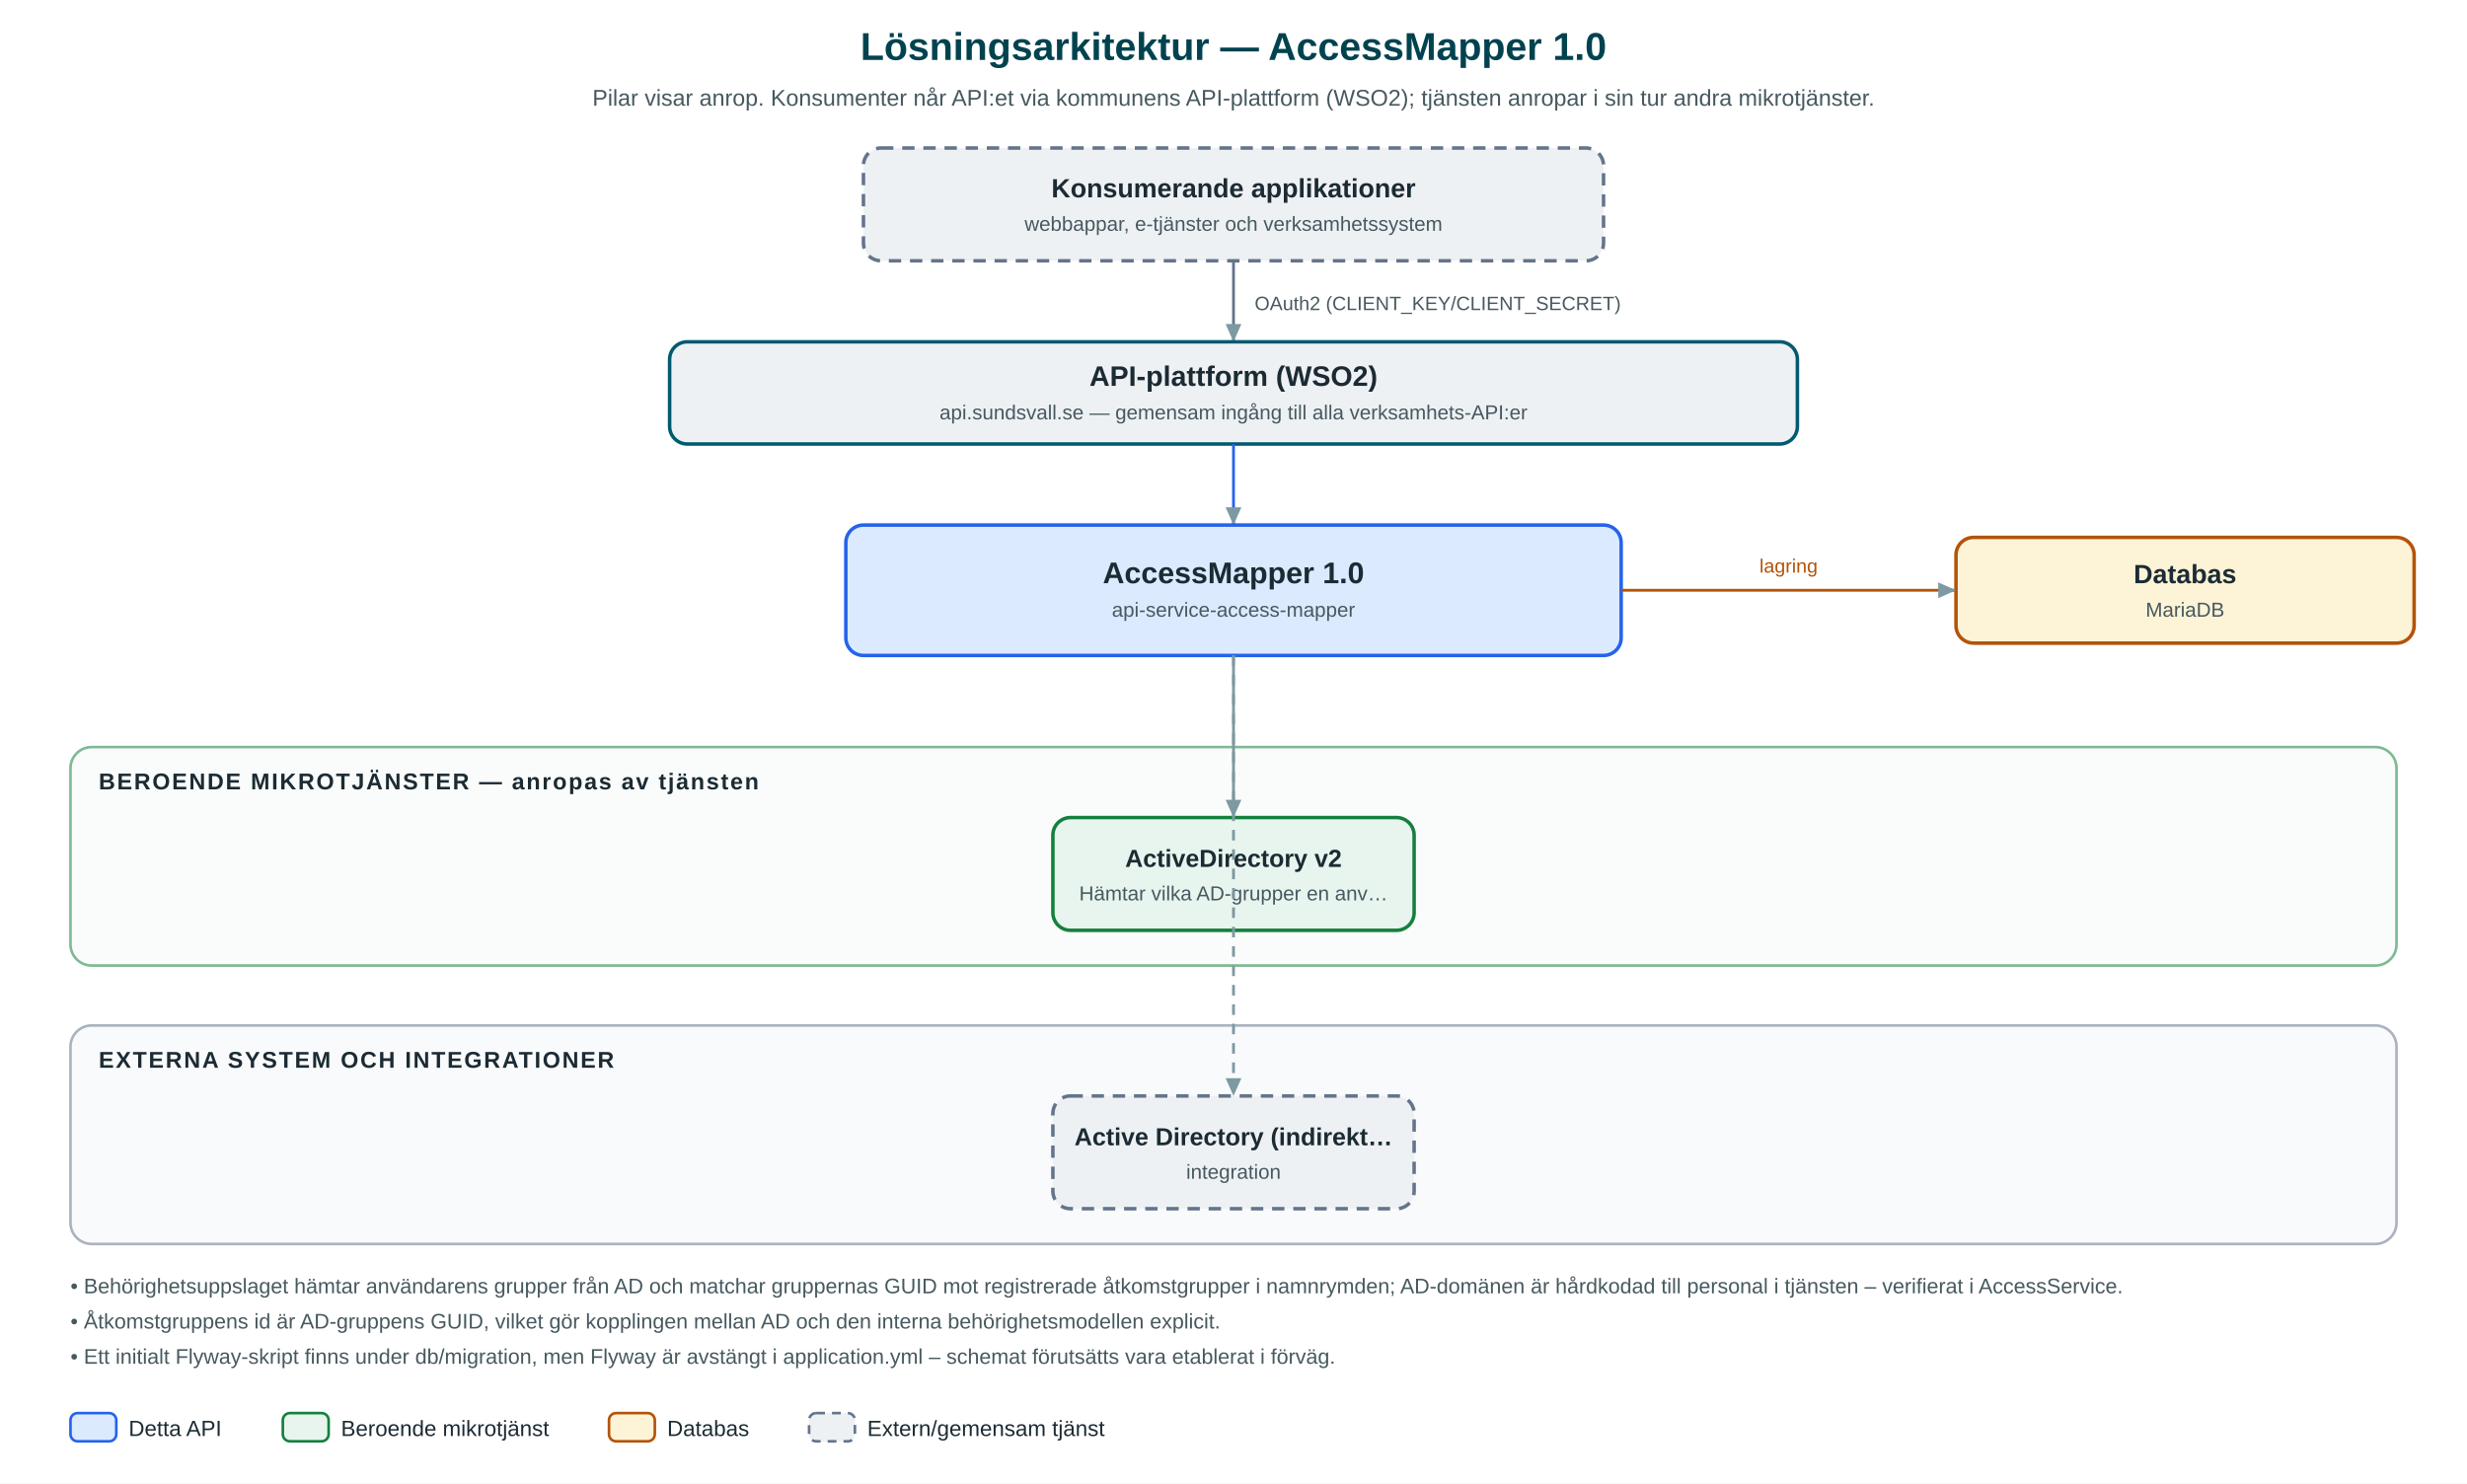
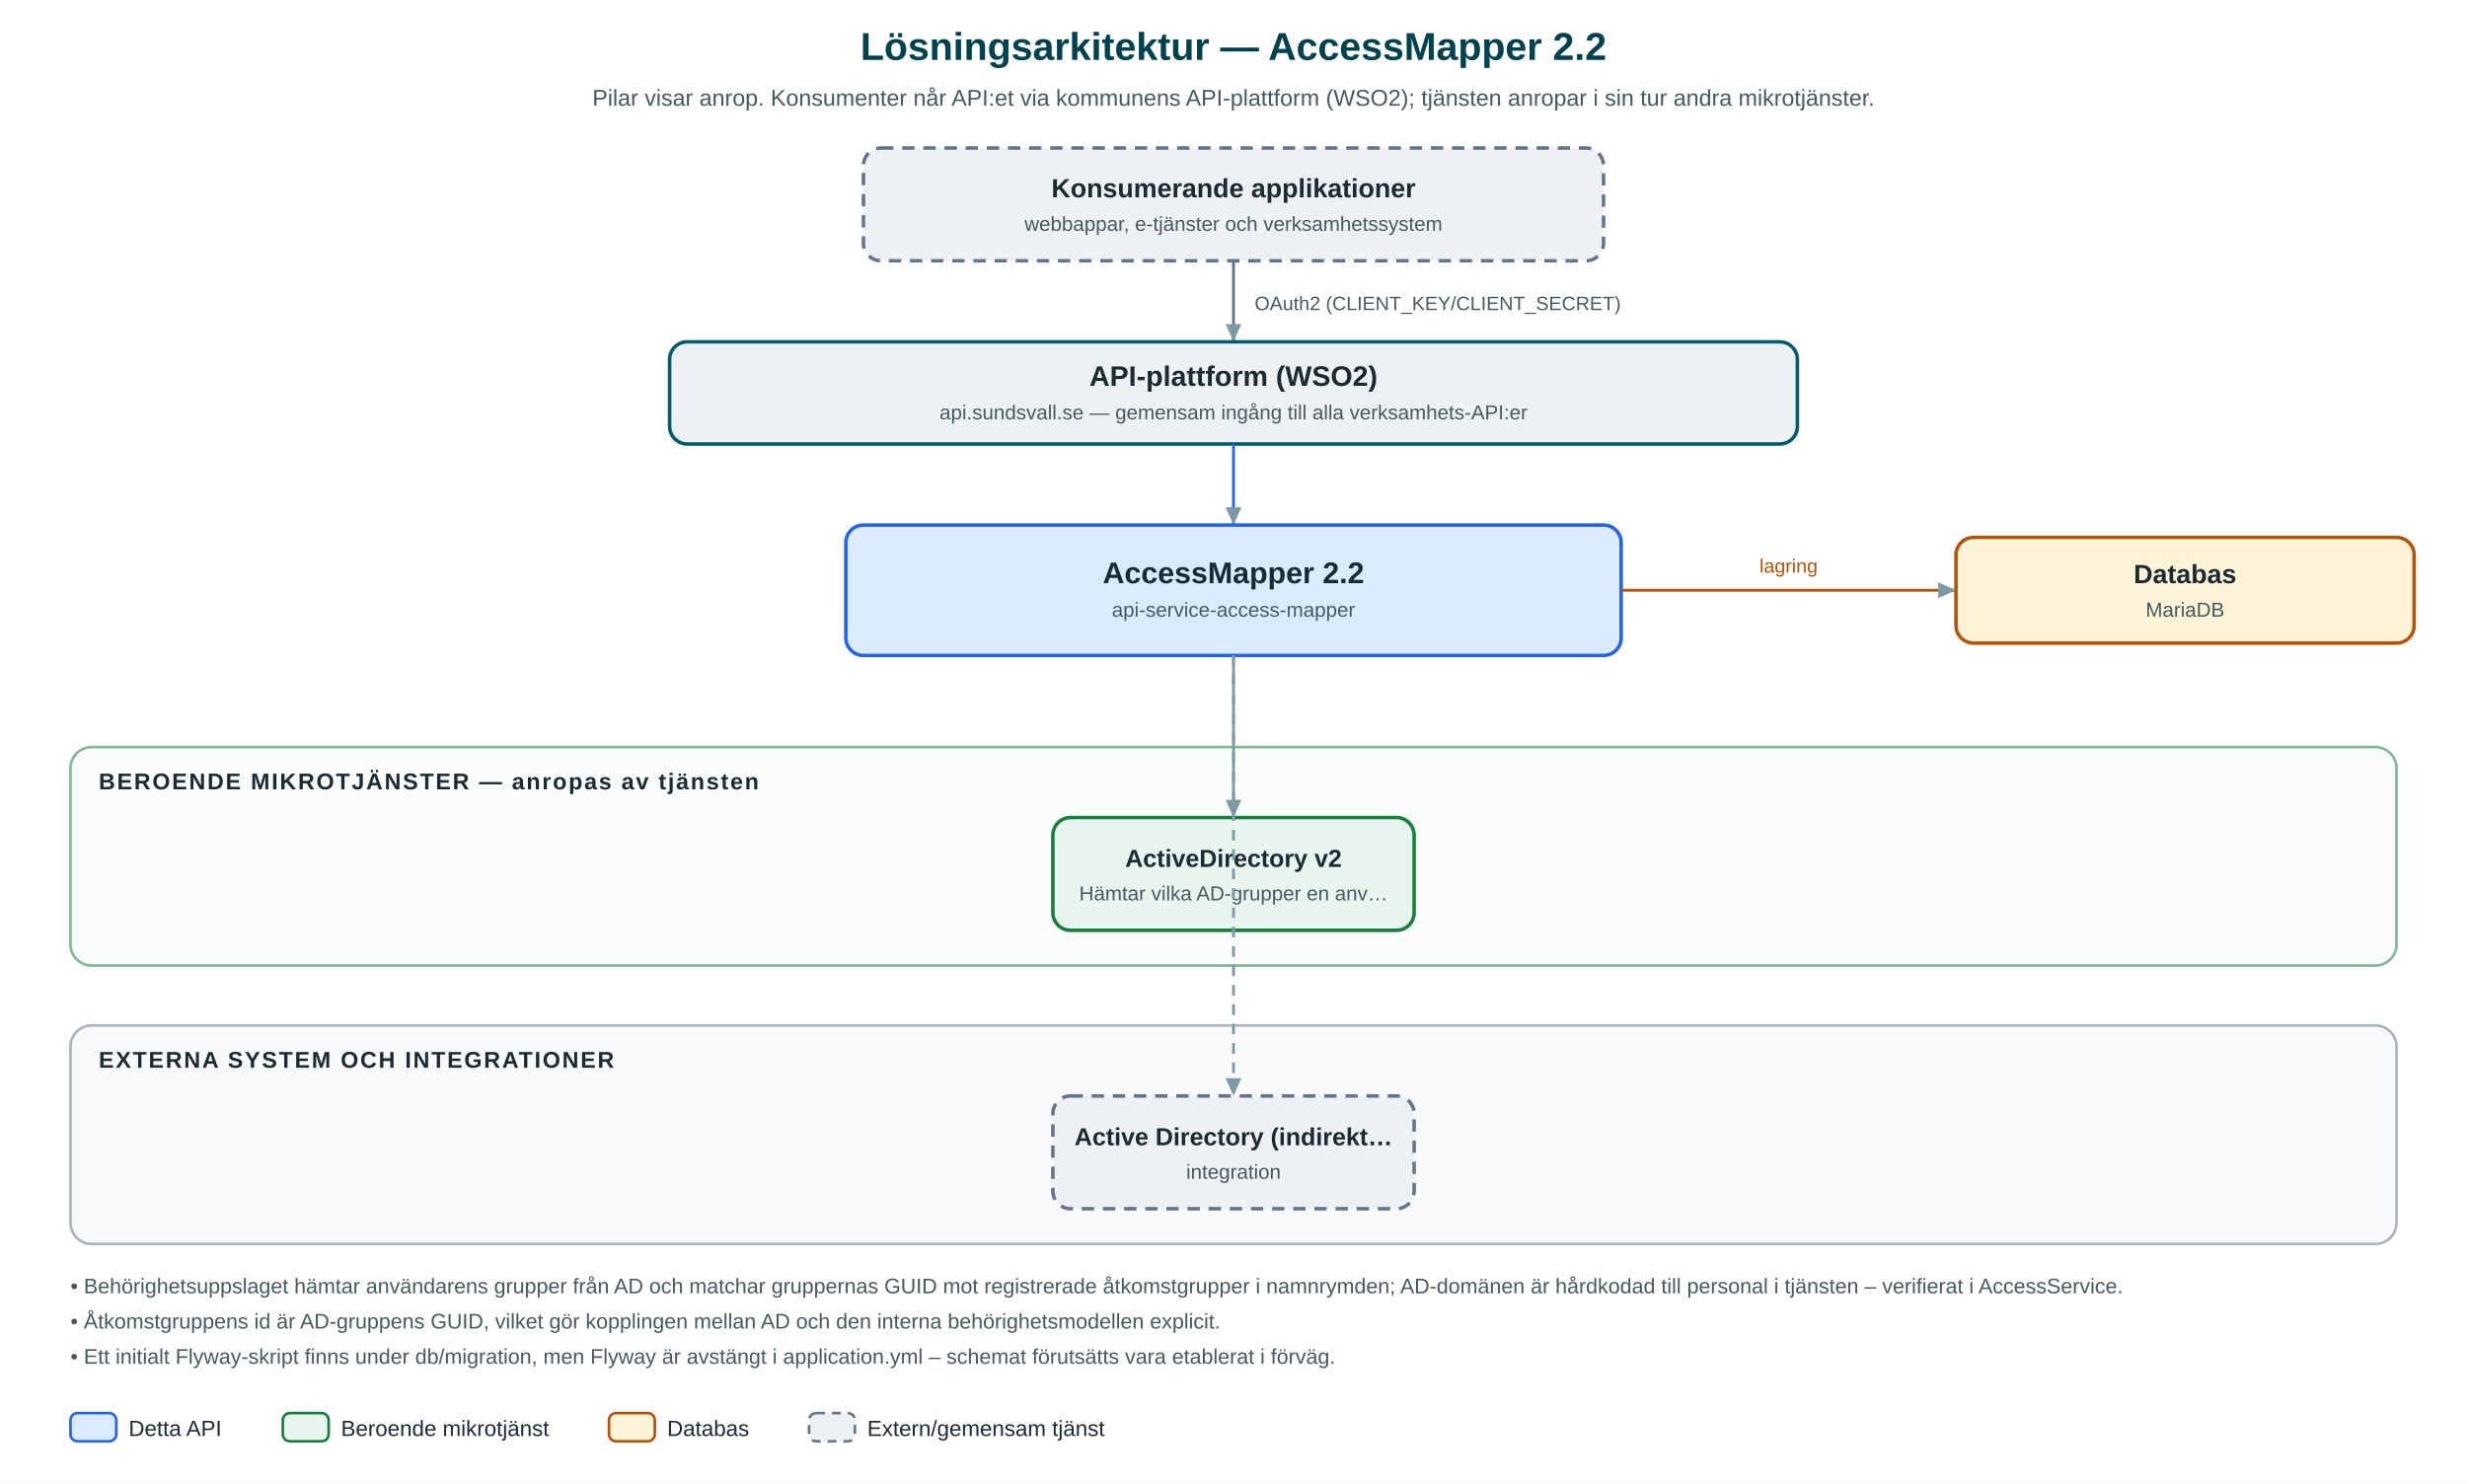
- <svg xmlns="http://www.w3.org/2000/svg" viewBox="0 0 1400 842" font-family="Segoe UI, Helvetica Neue, Arial, sans-serif" role="img" aria-label="Arkitekturdiagram för AccessMapper 1.0">
+ <svg xmlns="http://www.w3.org/2000/svg" viewBox="0 0 1400 842" font-family="Segoe UI, Helvetica Neue, Arial, sans-serif" role="img" aria-label="Arkitekturdiagram för AccessMapper 2.2">
  <defs>
    <marker id="arr" viewBox="0 0 10 10" refX="9" refY="5" markerWidth="7" markerHeight="7" orient="auto-start-reverse">
      <path d="M 0 1 L 9 5 L 0 9 z" fill="#7d99a1" />
    </marker>
  </defs>
  <rect width="1400" height="842" fill="#ffffff" />
-   <text x="700.0" y="34" text-anchor="middle" font-size="22" font-weight="bold" fill="#00434f">Lösningsarkitektur — AccessMapper 1.0</text>
+   <text x="700.0" y="34" text-anchor="middle" font-size="22" font-weight="bold" fill="#00434f">Lösningsarkitektur — AccessMapper 2.2</text>
  <text x="700.0" y="60" text-anchor="middle" font-size="13" fill="#46595f">Pilar visar anrop. Konsumenter når API:et via kommunens API-plattform (WSO2); tjänsten anropar i sin tur andra mikrotjänster.</text>
  <rect x="490.0" y="84" rx="10" width="420" height="64" fill="#eef1f4" stroke="#64748b" stroke-width="2" stroke-dasharray="7,5" />
  <text x="700.0" y="112.0" text-anchor="middle" font-size="15" font-weight="bold" fill="#1c2b33">Konsumerande applikationer</text>
  <text x="700.0" y="131.0" text-anchor="middle" font-size="11.5" fill="#46595f">webbappar, e-tjänster och verksamhetssystem</text>
  <path d="M 700.0 148 L 700.0 194" fill="none" stroke="#64748b" stroke-width="1.6" marker-end="url(#arr)" />
  <text x="712.0" y="176" font-size="11" fill="#46595f">OAuth2 (CLIENT_KEY/CLIENT_SECRET)</text>
  <rect x="380.0" y="194" rx="10" width="640" height="58" fill="#eef1f4" stroke="#005a70" stroke-width="2" />
  <text x="700.0" y="219.0" text-anchor="middle" font-size="16" font-weight="bold" fill="#1c2b33">API-plattform (WSO2)</text>
  <text x="700.0" y="238.0" text-anchor="middle" font-size="11.5" fill="#46595f">api.sundsvall.se — gemensam ingång till alla verksamhets-API:er</text>
  <path d="M 700.0 252 L 700.0 298" fill="none" stroke="#2563eb" stroke-width="1.6" marker-end="url(#arr)" />
  <rect x="480.0" y="298" rx="10" width="440" height="74" fill="#dbeafe" stroke="#2563eb" stroke-width="2" />
-   <text x="700.0" y="331.0" text-anchor="middle" font-size="17" font-weight="bold" fill="#1c2b33">AccessMapper 1.0</text>
+   <text x="700.0" y="331.0" text-anchor="middle" font-size="17" font-weight="bold" fill="#1c2b33">AccessMapper 2.2</text>
  <text x="700.0" y="350.0" text-anchor="middle" font-size="11.5" fill="#46595f">api-service-access-mapper</text>
  <rect x="1110" y="305" rx="10" width="260" height="60" fill="#fdf3d7" stroke="#b45309" stroke-width="2" />
  <text x="1240.0" y="331.0" text-anchor="middle" font-size="15" font-weight="bold" fill="#1c2b33">Databas</text>
  <text x="1240.0" y="350.0" text-anchor="middle" font-size="11.5" fill="#46595f">MariaDB</text>
  <path d="M 920.0 335.0 L 1110 335.0" fill="none" stroke="#b45309" stroke-width="1.6" marker-end="url(#arr)" />
  <text x="1015.0" y="325.0" text-anchor="middle" font-size="11" fill="#b45309">lagring</text>
  <rect x="40" y="424" rx="12" width="1320" height="124" fill="#f4faf6" stroke="#15803d" stroke-width="1.5" opacity="0.55" />
  <text x="56" y="448" font-size="13" font-weight="bold" letter-spacing="1" fill="#1c2b33">BEROENDE MIKROTJÄNSTER — anropas av tjänsten</text>
  <rect x="597.5" y="464" rx="10" width="205" height="64" fill="#e8f5ee" stroke="#15803d" stroke-width="2" />
  <text x="700.0" y="492.0" text-anchor="middle" font-size="14" font-weight="bold" fill="#1c2b33">ActiveDirectory v2</text>
  <text x="700.0" y="511.0" text-anchor="middle" font-size="11.5" fill="#46595f">Hämtar vilka AD-grupper en anv…</text>
  <path d="M 700.0 372 C 700.0 418.0, 700.0 418.0, 700.0 464" fill="none" stroke="#7d99a1" stroke-width="1.6" marker-end="url(#arr)" />
  <rect x="40" y="582" rx="12" width="1320" height="124" fill="#f4f5f7" stroke="#64748b" stroke-width="1.5" opacity="0.55" />
  <text x="56" y="606" font-size="13" font-weight="bold" letter-spacing="1" fill="#1c2b33">EXTERNA SYSTEM OCH INTEGRATIONER</text>
  <rect x="597.5" y="622" rx="10" width="205" height="64" fill="#eef1f4" stroke="#64748b" stroke-width="2" stroke-dasharray="7,5" />
  <text x="700.0" y="650.0" text-anchor="middle" font-size="14" font-weight="bold" fill="#1c2b33">Active Directory (indirekt…</text>
  <text x="700.0" y="669.0" text-anchor="middle" font-size="11.5" fill="#46595f">integration</text>
  <path d="M 700.0 372 C 700.0 497.0, 700.0 497.0, 700.0 622" fill="none" stroke="#7d99a1" stroke-width="1.6" stroke-dasharray="6,5" marker-end="url(#arr)" />
  <text x="40" y="734" font-size="12" fill="#46595f">• Behörighetsuppslaget hämtar användarens grupper från AD och matchar gruppernas GUID mot registrerade åtkomstgrupper i namnrymden; AD-domänen är hårdkodad till personal i tjänsten – verifierat i AccessService.</text>
  <text x="40" y="754" font-size="12" fill="#46595f">• Åtkomstgruppens id är AD-gruppens GUID, vilket gör kopplingen mellan AD och den interna behörighetsmodellen explicit.</text>
  <text x="40" y="774" font-size="12" fill="#46595f">• Ett initialt Flyway-skript finns under db/migration, men Flyway är avstängt i application.yml – schemat förutsätts vara etablerat i förväg.</text>
  <rect x="40" y="802" width="26" height="16" rx="4" fill="#dbeafe" stroke="#2563eb" stroke-width="1.5" />
  <text x="73" y="815" font-size="12.5" fill="#1c2b33">Detta API</text>
  <rect x="160.5" y="802" width="26" height="16" rx="4" fill="#e8f5ee" stroke="#15803d" stroke-width="1.5" />
  <text x="193.5" y="815" font-size="12.5" fill="#1c2b33">Beroende mikrotjänst</text>
  <rect x="345.6" y="802" width="26" height="16" rx="4" fill="#fdf3d7" stroke="#b45309" stroke-width="1.5" />
  <text x="378.6" y="815" font-size="12.5" fill="#1c2b33">Databas</text>
  <rect x="459.15" y="802" width="26" height="16" rx="4" fill="#eef1f4" stroke="#64748b" stroke-width="1.5" stroke-dasharray="5,4" />
  <text x="492.15" y="815" font-size="12.5" fill="#1c2b33">Extern/gemensam tjänst</text>
</svg>
